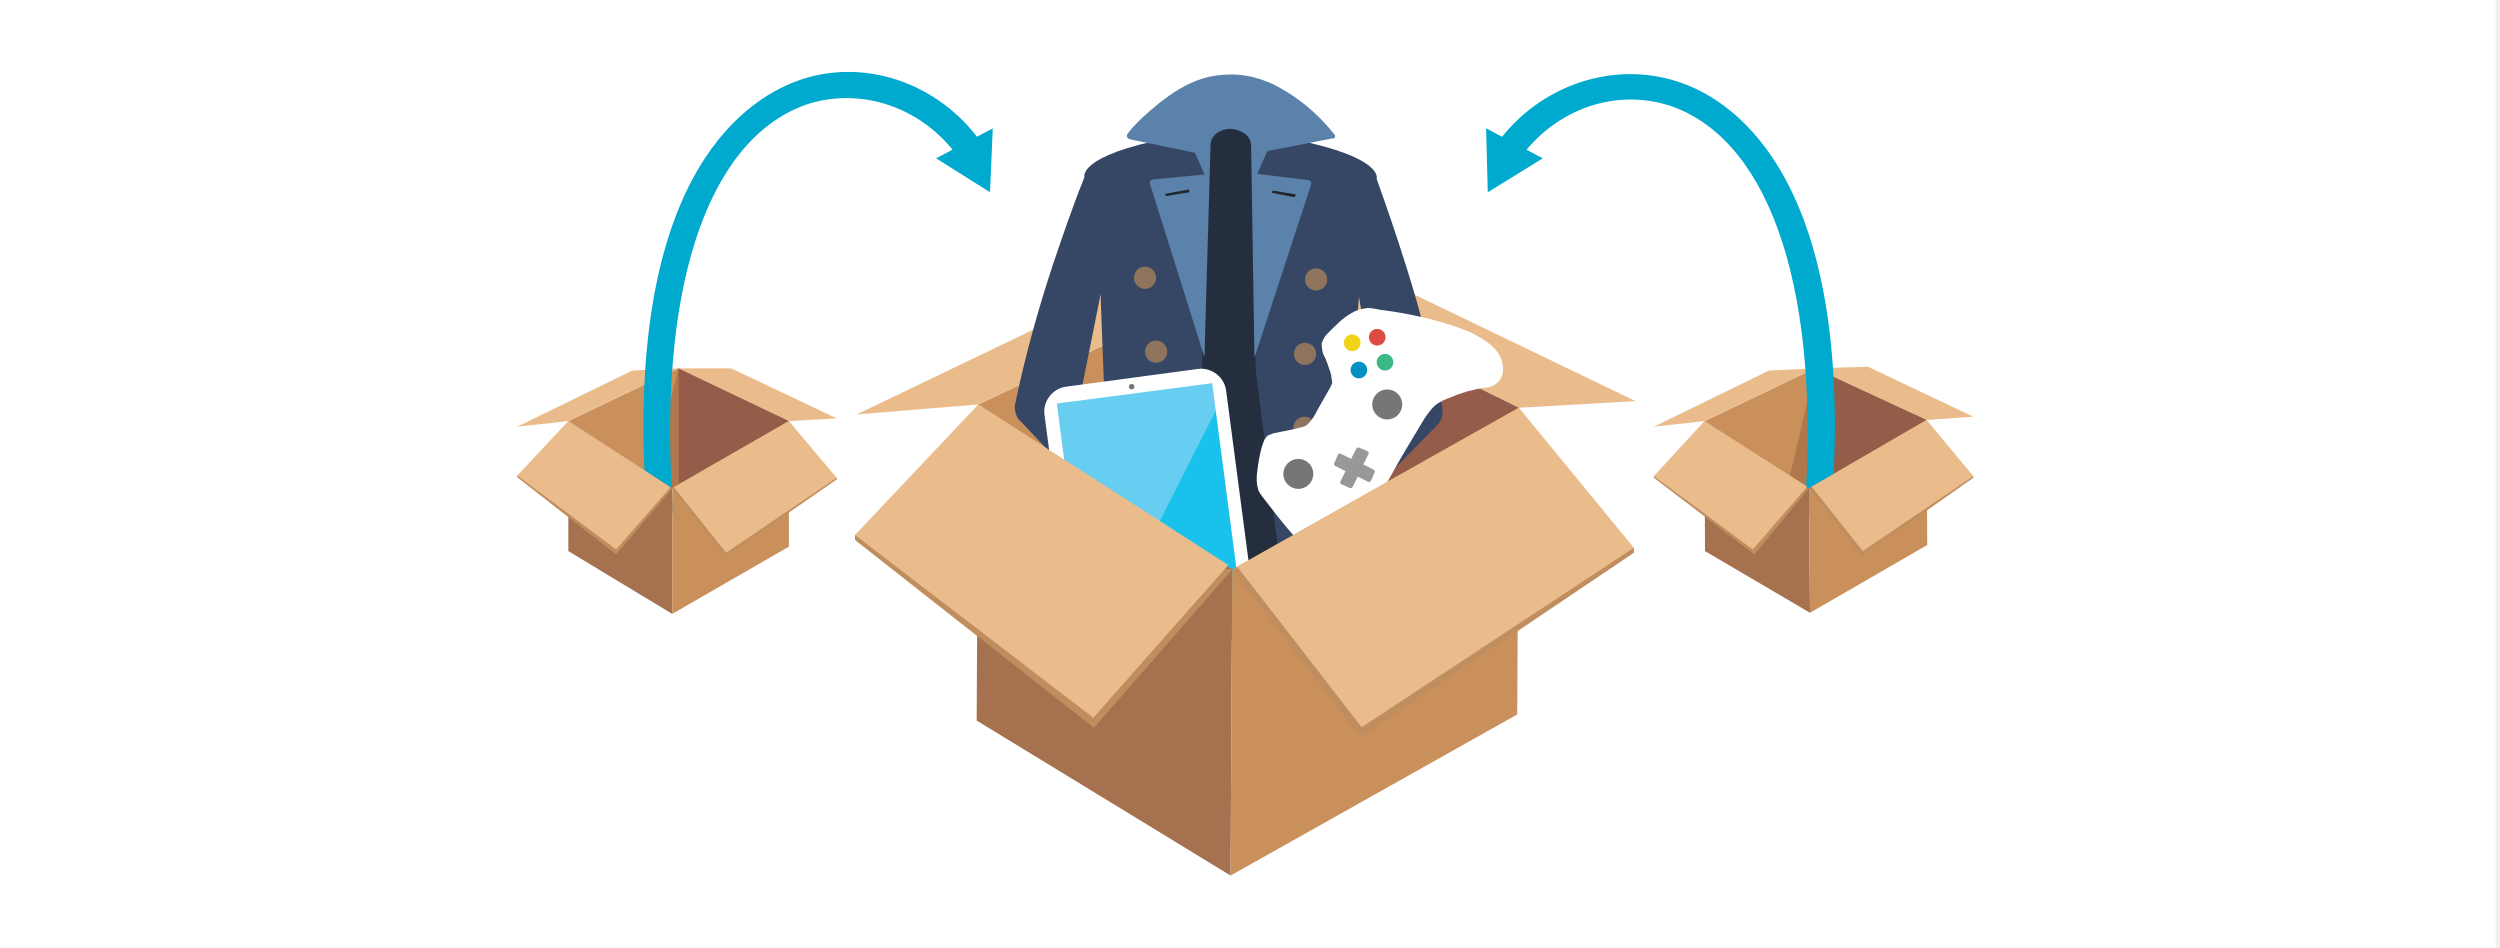
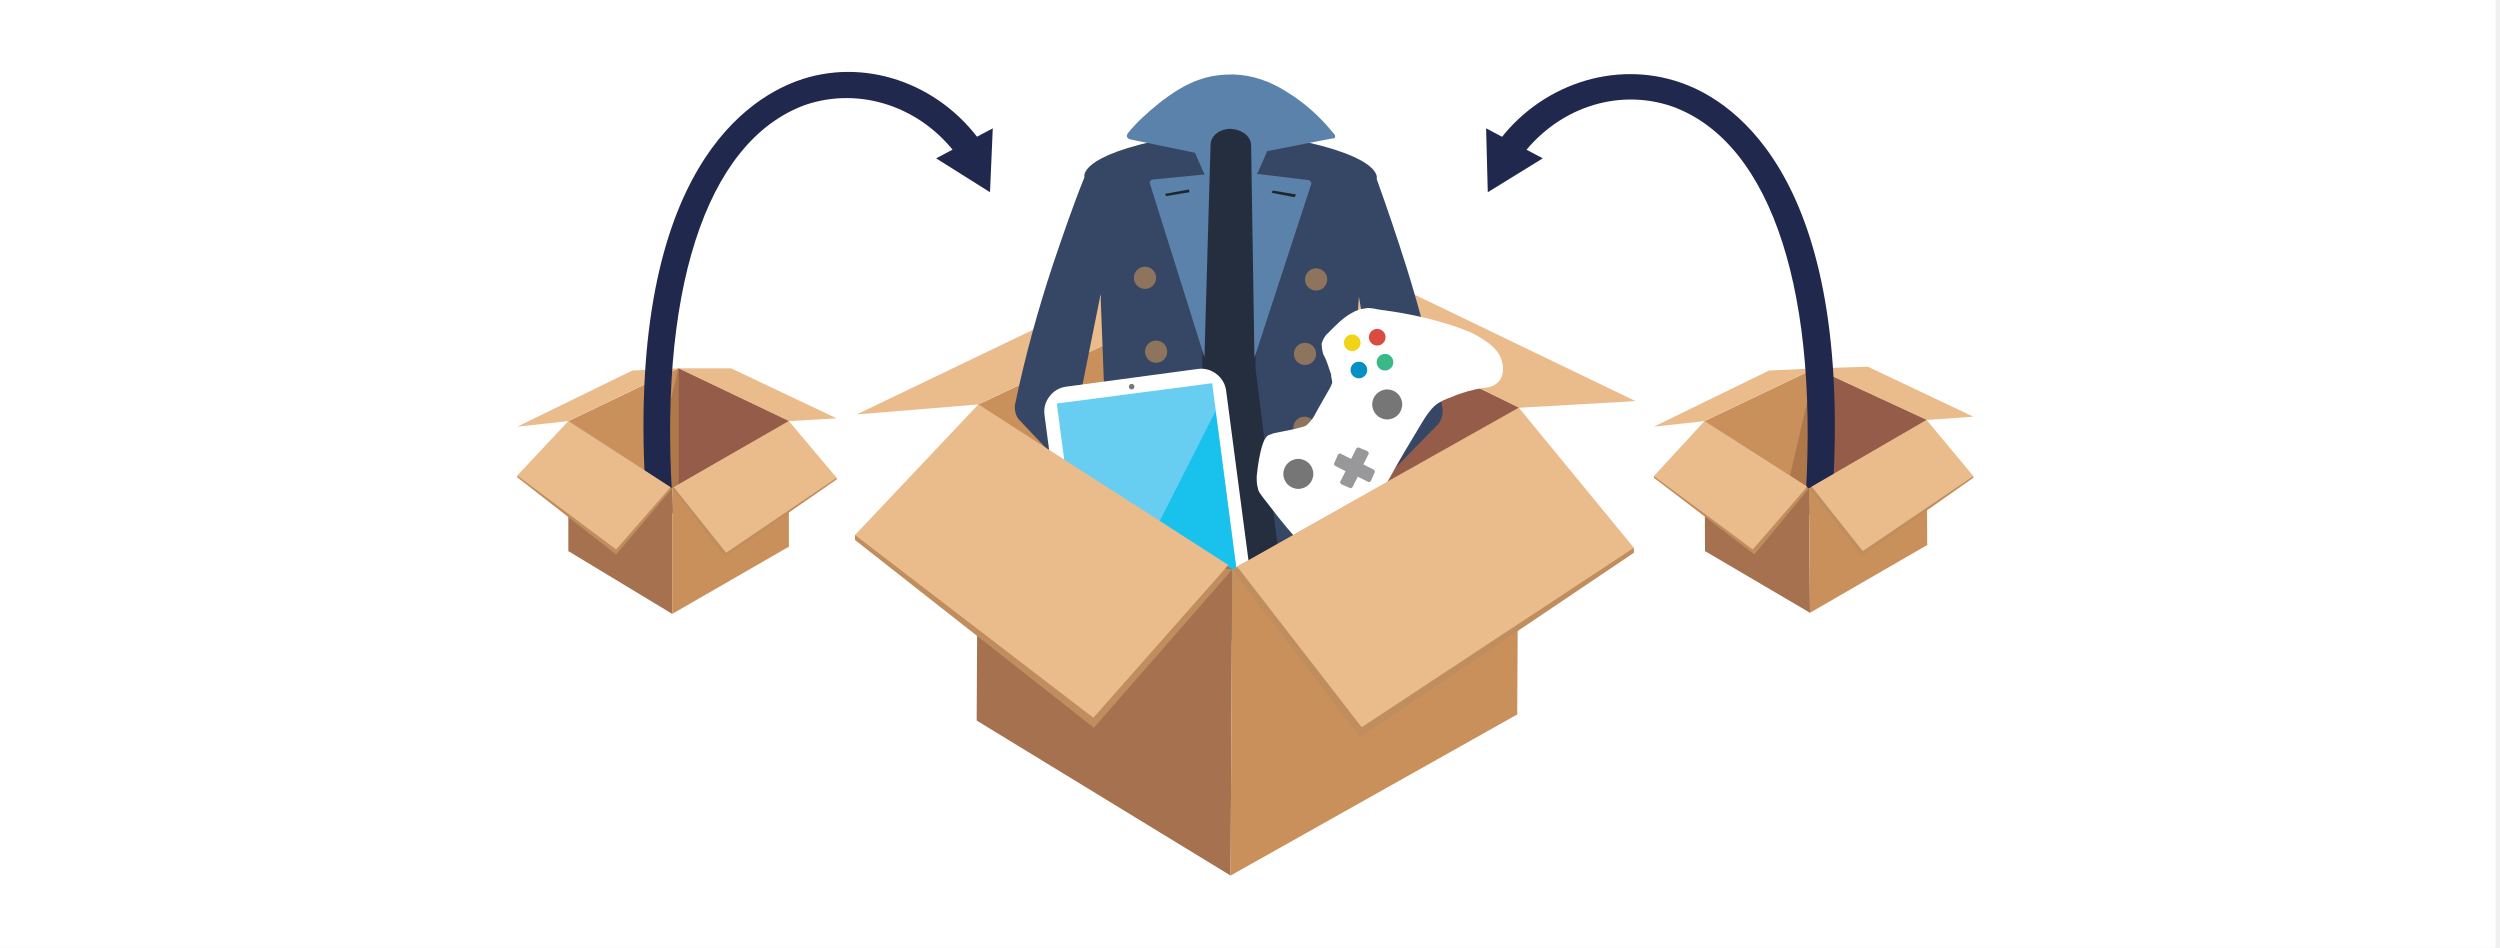
<svg xmlns="http://www.w3.org/2000/svg" version="1.1" id="Layer_1" x="0px" y="0px" viewBox="0 0 450 170.6" style="enable-background:new 0 0 450 170.6;" xml:space="preserve">
  <style type="text/css">
	.st0{fill:#FFFFFF;}
	.st1{fill:#C9905C;}
	.st2{fill:#EABC8C;}
	.st3{fill:#945C49;}
	.st4{fill:#AF784A;}
- 	.st5{fill:#00A9CE;}
+ 	.st5{fill:#20284D;}
	.st6{fill:#A5714F;}
	.st7{fill:#BF8D5E;}
	.st8{fill:#242E3F;}
	.st9{fill:#364765;}
	.st10{fill:#5A82AB;}
	.st11{fill:#8E745D;}
	.st12{fill:#1F272D;}
	.st13{fill:#67CDF1;}
	.st14{fill:#19C2ED;}
	.st15{fill:#767676;}
	.st16{fill:#0391C5;}
	.st17{fill:#DB4B42;}
	.st18{fill:#F1D418;}
	.st19{fill:#3AB986;}
	.st20{fill:#98989A;}
</style>
  <rect x="-0.8" class="st0" width="450" height="170.6" />
  <g>
    <g>
      <polygon class="st1" points="121,87.9 142,75.8 122.1,66.3 102.3,75.8   " />
      <polygon class="st2" points="102.3,75.8 93.1,76.8 113.8,66.7 122.1,66.3   " />
      <polygon class="st2" points="122.1,66.3 131.6,66.3 150.6,75.3 142,75.8   " />
      <polygon class="st3" points="122.1,66.3 122.1,87.2 142,75.8   " />
      <polygon class="st4" points="122.1,66.3 117.5,85.6 121,87.9 122.1,87.2   " />
    </g>
    <g>
      <path class="st5" d="M116.5,92.8c-4.8-60.1,17.2-74.6,26.9-78.2c11.9-4.4,25.5,0.2,33.2,11l-4.1,2.7c-6.5-9.1-17.7-12.8-27.6-9.4    c-18,6.6-26.7,34-23.7,73.5L116.5,92.8z" />
      <g>
        <polygon class="st5" points="168.5,28.5 178.2,34.6 178.7,23.1    " />
      </g>
    </g>
    <g>
      <polygon class="st6" points="102.3,75.8 102.3,99.2 121,110.5 121,87.9   " />
      <polygon class="st1" points="142,75.8 121,87.9 121,110.5 142,98.4   " />
      <polygon class="st7" points="93.1,85.6 93.1,85.9 110.9,99.8 121,87.9   " />
      <polygon class="st2" points="102.3,75.8 93.1,85.6 110.9,98.9 120.7,87.7   " />
      <polygon class="st7" points="150.6,86 150.6,86.3 130.5,100.2 121,87.9   " />
      <polygon class="st2" points="142,75.8 150.6,86 130.7,99.5 121.3,87.7   " />
    </g>
    <g>
      <polygon class="st1" points="325.6,87.9 346.8,75.6 326.7,66.3 306.8,75.8   " />
      <polygon class="st2" points="306.8,75.8 297.7,76.8 318.4,66.7 326.7,66.3   " />
      <polygon class="st2" points="326.7,66.3 336.2,66 355.2,75 346.8,75.6   " />
      <polygon class="st3" points="326.7,66.3 326.8,87.2 346.8,75.6   " />
      <polygon class="st4" points="326.7,66.3 322.2,85.6 325.6,87.9 326.8,87.2   " />
    </g>
    <g>
      <g>
        <g>
          <polygon class="st1" points="221.8,102.5 273.4,73.4 225,49.7 176.1,72.8     " />
          <polygon class="st2" points="176.1,72.8 154.2,74.6 204.6,50.4 225,49.7     " />
          <polygon class="st2" points="225,49.7 247.9,49.8 294.4,72.2 273.4,73.4     " />
          <polygon class="st3" points="225,49.7 224.5,100.8 273.4,73.4     " />
          <polygon class="st4" points="225,49.7 213.4,96.9 221.8,102.5 224.5,100.8     " />
        </g>
        <g>
-           <polygon class="st8" points="214.1,22.4 221.7,19.3 231.2,22.5 241.6,123.8 223,125.6 221.1,103.5 219.5,125.4 200.2,123.5           " />
+           <polygon class="st8" points="214.1,22.4 221.7,19.3 231.2,22.5 241.6,123.8 223,125.6 221.1,103.5 219.5,125.4 200.2,123.5      " />
          <path class="st9" d="M189.5,47.7c1.8-5.3,3.6-10.6,5.7-15.8c0,0-1.4-3.9,15.5-7.1l6-1.4l-0.3,42.7l-9.4,66.6l-16-3      c0,0-1.1-0.6-0.9-2.6c0.2-2,8.8-53,8.8-53L198.1,53L194,73.5l12.4,16.8c0,0.2-4.1,0.3-4.1,0.6v0.3c-0.2,1.8-3,2.1-3.6,0.5      l-15.4-16.3c-0.6-0.9-0.8-2-0.5-3C184.5,64.2,186.8,55.9,189.5,47.7z" />
          <path class="st9" d="M253.2,48.2c-1.7-5.4-3.5-10.7-5.4-16c0,0,1.5-3.9-15.4-7.2l-6-1.4L226,66.3l8.3,66.6l16-2.9      c0,0,1.1-0.6,0.9-2.4c-0.2-2-8-53.1-8-53.1l1.4-21.1l3.6,20.7l-8.5,16.8c0,0.2-0.2,0.5,0,0.6v0.3c0.2,1.8,3,2.1,3.6,0.5      l15.7-16.1c0.6-0.9,0.8-2,0.6-3C257.9,64.8,255.8,56.5,253.2,48.2z" />
          <path class="st10" d="M240.2,24.2c-2.4-3-5.3-5.7-8.8-7.8c-2.7-1.7-5.9-2.9-9.4-3c-2,0-3.9,0.2-5.7,0.8      c-2.9,0.9-5.4,2.6-7.7,4.4c-2.1,1.7-4.1,3.5-5.6,5.4c-0.3,0.5-0.2,0.9,0.5,1.1l11.6,2.4l1.7,3.9l-9.2,0.9      c-0.5,0-0.8,0.5-0.6,0.8l9.8,31.2l1.1-38.2c0-1.7,1.7-2.9,3.5-2.9h0.3c2,0.2,3.5,1.4,3.5,3l0.6,38.2L236,33.2      c0.2-0.3-0.2-0.8-0.6-0.8l-9.1-1.1l1.8-4.1l11.8-2.3C240.2,25.1,240.5,24.5,240.2,24.2z" />
          <ellipse class="st11" cx="206.1" cy="50" rx="2" ry="2" />
          <ellipse class="st11" cx="208.1" cy="63.3" rx="2" ry="2" />
          <ellipse class="st11" cx="207.9" cy="76.8" rx="2" ry="2" />
          <ellipse class="st11" cx="204.2" cy="90.1" rx="2" ry="2" />
          <polygon class="st12" points="214.1,34.6 209.9,35.3 209.7,34.9 214,34.1     " />
          <ellipse class="st11" cx="236.9" cy="50.3" rx="2" ry="2" />
          <ellipse class="st11" cx="234.9" cy="63.7" rx="2" ry="2" />
          <ellipse class="st11" cx="234.8" cy="77" rx="2" ry="2" />
          <ellipse class="st11" cx="238.4" cy="90.3" rx="2" ry="2" />
          <polygon class="st12" points="228.9,34.7 233,35.5 233.3,35 229.1,34.3     " />
        </g>
        <g>
          <path class="st0" d="M222.7,120.1l-23.8,3.2c-2.4,0.3-4.7-1.5-5-3.9L188,74.6c-0.3-2.4,1.5-4.7,3.9-5l23.8-3.2      c2.4-0.3,4.7,1.5,5,3.9l5.9,44.8C226.9,117.6,225.1,119.8,222.7,120.1z" />
          <rect x="193.1" y="70.6" transform="matrix(0.9916 -0.1297 0.1297 0.9916 -10.4072 27.6705)" class="st13" width="28.2" height="46.2" />
          <polygon class="st14" points="218.8,74 196.2,118.5 224.2,115     " />
        </g>
        <g>
          <path class="st0" d="M249.6,103.5c-0.5,0.5-0.9,0.9-1.7,1.4c-2.7,1.1-5.7-0.3-8.1-2.1c-5-3.5-8.8-8.5-12.5-13.3      c-0.3-0.5-0.8-0.9-0.9-1.7c-0.2-0.6-0.2-1.4-0.2-2c0.2-2,0.5-4.1,1.1-5.9c0.2-0.5,0.3-0.9,0.8-1.4c0.3-0.3,0.8-0.3,1.1-0.5      c1.4-0.3,2.6-0.5,3.9-0.8c0.6-0.2,1.5-0.3,2-0.6c0.6-0.5,1.1-1.1,1.5-1.8c0.9-1.7,1.8-3.2,2.7-4.8c0.2-0.3,0.3-0.6,0.5-1.1      c0-0.5-0.2-0.9-0.2-1.5c-0.5-1.4-0.8-2.6-1.4-3.6c-0.2-0.6-0.3-1.4-0.3-2c0.2-0.6,0.6-1.4,1.1-1.8c1.4-1.4,2.6-2.7,4.2-3.6      c0.8-0.5,1.7-0.8,2.6-0.9c0.9-0.2,2,0.2,2.9,0.3c4.8,0.6,9.7,1.7,14.2,3.3c0.6,0.3,1.4,0.5,2,0.8c2.6,1.4,5.3,3,5.6,5.9      c0.2,1.4-0.2,2.7-1.5,3.5c-0.5,0.3-1.4,0.5-1.8,0.5c-2.1,0.3-4.2,0.9-6,1.7c-0.9,0.3-2.1,0.8-2.9,1.5c-0.9,0.8-1.7,2-2.3,3      c-2,3.3-4.1,6.8-5.9,10.1c-0.8,1.4-1.7,2.7-1.8,4.4s0.2,3.2,0.6,4.7c0.5,1.8,0.8,3.3,1.4,5.1c0.2,0.6,0.3,1.4,0.2,1.8      C249.9,102.9,249.7,103.2,249.6,103.5z" />
          <ellipse class="st15" cx="233.7" cy="85.3" rx="2.7" ry="2.7" />
          <ellipse class="st15" cx="249.7" cy="72.8" rx="2.7" ry="2.7" />
          <ellipse class="st0" cx="238.3" cy="77.4" rx="0.9" ry="0.9" />
          <ellipse class="st0" cx="241.9" cy="71.4" rx="0.9" ry="0.9" />
          <ellipse class="st16" cx="244.6" cy="66.6" rx="1.5" ry="1.5" />
          <ellipse class="st17" cx="247.9" cy="60.7" rx="1.5" ry="1.5" />
          <ellipse class="st18" cx="243.4" cy="61.7" rx="1.5" ry="1.5" />
          <ellipse class="st19" cx="249.3" cy="65.2" rx="1.5" ry="1.5" />
          <path class="st20" d="M244.1,80.8l-0.9,1.8l-1.8-0.9c-0.2-0.2-0.5,0-0.6,0.2l-0.6,1.4c-0.2,0.2,0,0.5,0.2,0.6l1.8,0.9l-0.9,1.8      c-0.2,0.2,0,0.5,0.2,0.6l1.4,0.6c0.2,0.2,0.5,0,0.6-0.2l0.9-1.8l1.8,0.9c0.2,0.2,0.5,0,0.6-0.2l0.6-1.4c0.2-0.2,0-0.5-0.2-0.6      l-1.8-0.9l0.9-1.8c0.2-0.2,0-0.5-0.2-0.6l-1.4-0.6C244.6,80.5,244.3,80.5,244.1,80.8z" />
        </g>
        <g>
          <polygon class="st6" points="176.1,72.8 175.8,129.7 221.5,157.6 221.8,102.5     " />
          <polygon class="st1" points="273.4,73.4 221.8,102.5 221.5,157.6 273.1,128.6     " />
          <polygon class="st7" points="153.9,96.3 153.9,97.2 196.9,131 221.8,102.5     " />
          <polygon class="st2" points="176.1,72.8 153.9,96.3 196.8,129.2 221.1,101.7     " />
          <polygon class="st7" points="294.1,98.6 294.1,99.5 244.8,132.7 221.8,102.5     " />
          <polygon class="st2" points="273.4,73.4 294.1,98.6 245.1,130.9 222.7,102     " />
        </g>
      </g>
      <circle class="st15" cx="203.7" cy="69.6" r="0.5" />
    </g>
    <g>
      <path class="st5" d="M329.6,92.8l-4.8-0.3c3-39.2-5.7-66.7-23.7-73.3c-10-3.5-21.1,0.3-27.6,9.4l-4.1-2.7    c7.7-10.7,21.3-15.2,33.2-11C312.4,18.3,334.4,32.8,329.6,92.8z" />
      <g>
        <polygon class="st5" points="267.5,23.1 267.8,34.6 277.7,28.5    " />
      </g>
    </g>
    <g>
      <polygon class="st6" points="306.8,75.8 306.9,99.2 325.8,110.3 325.6,87.9   " />
      <polygon class="st1" points="346.8,75.6 325.6,87.9 325.8,110.3 346.9,98.1   " />
      <polygon class="st7" points="297.7,85.7 297.7,86 315.8,99.8 325.6,87.9   " />
      <polygon class="st2" points="306.8,75.8 297.7,85.7 315.5,98.9 325.3,87.6   " />
      <polygon class="st7" points="355.2,85.7 355.2,86 335.1,100.1 325.6,87.9   " />
      <polygon class="st2" points="346.8,75.6 355.2,85.7 335.3,99.2 326.1,87.6   " />
    </g>
  </g>
</svg>
